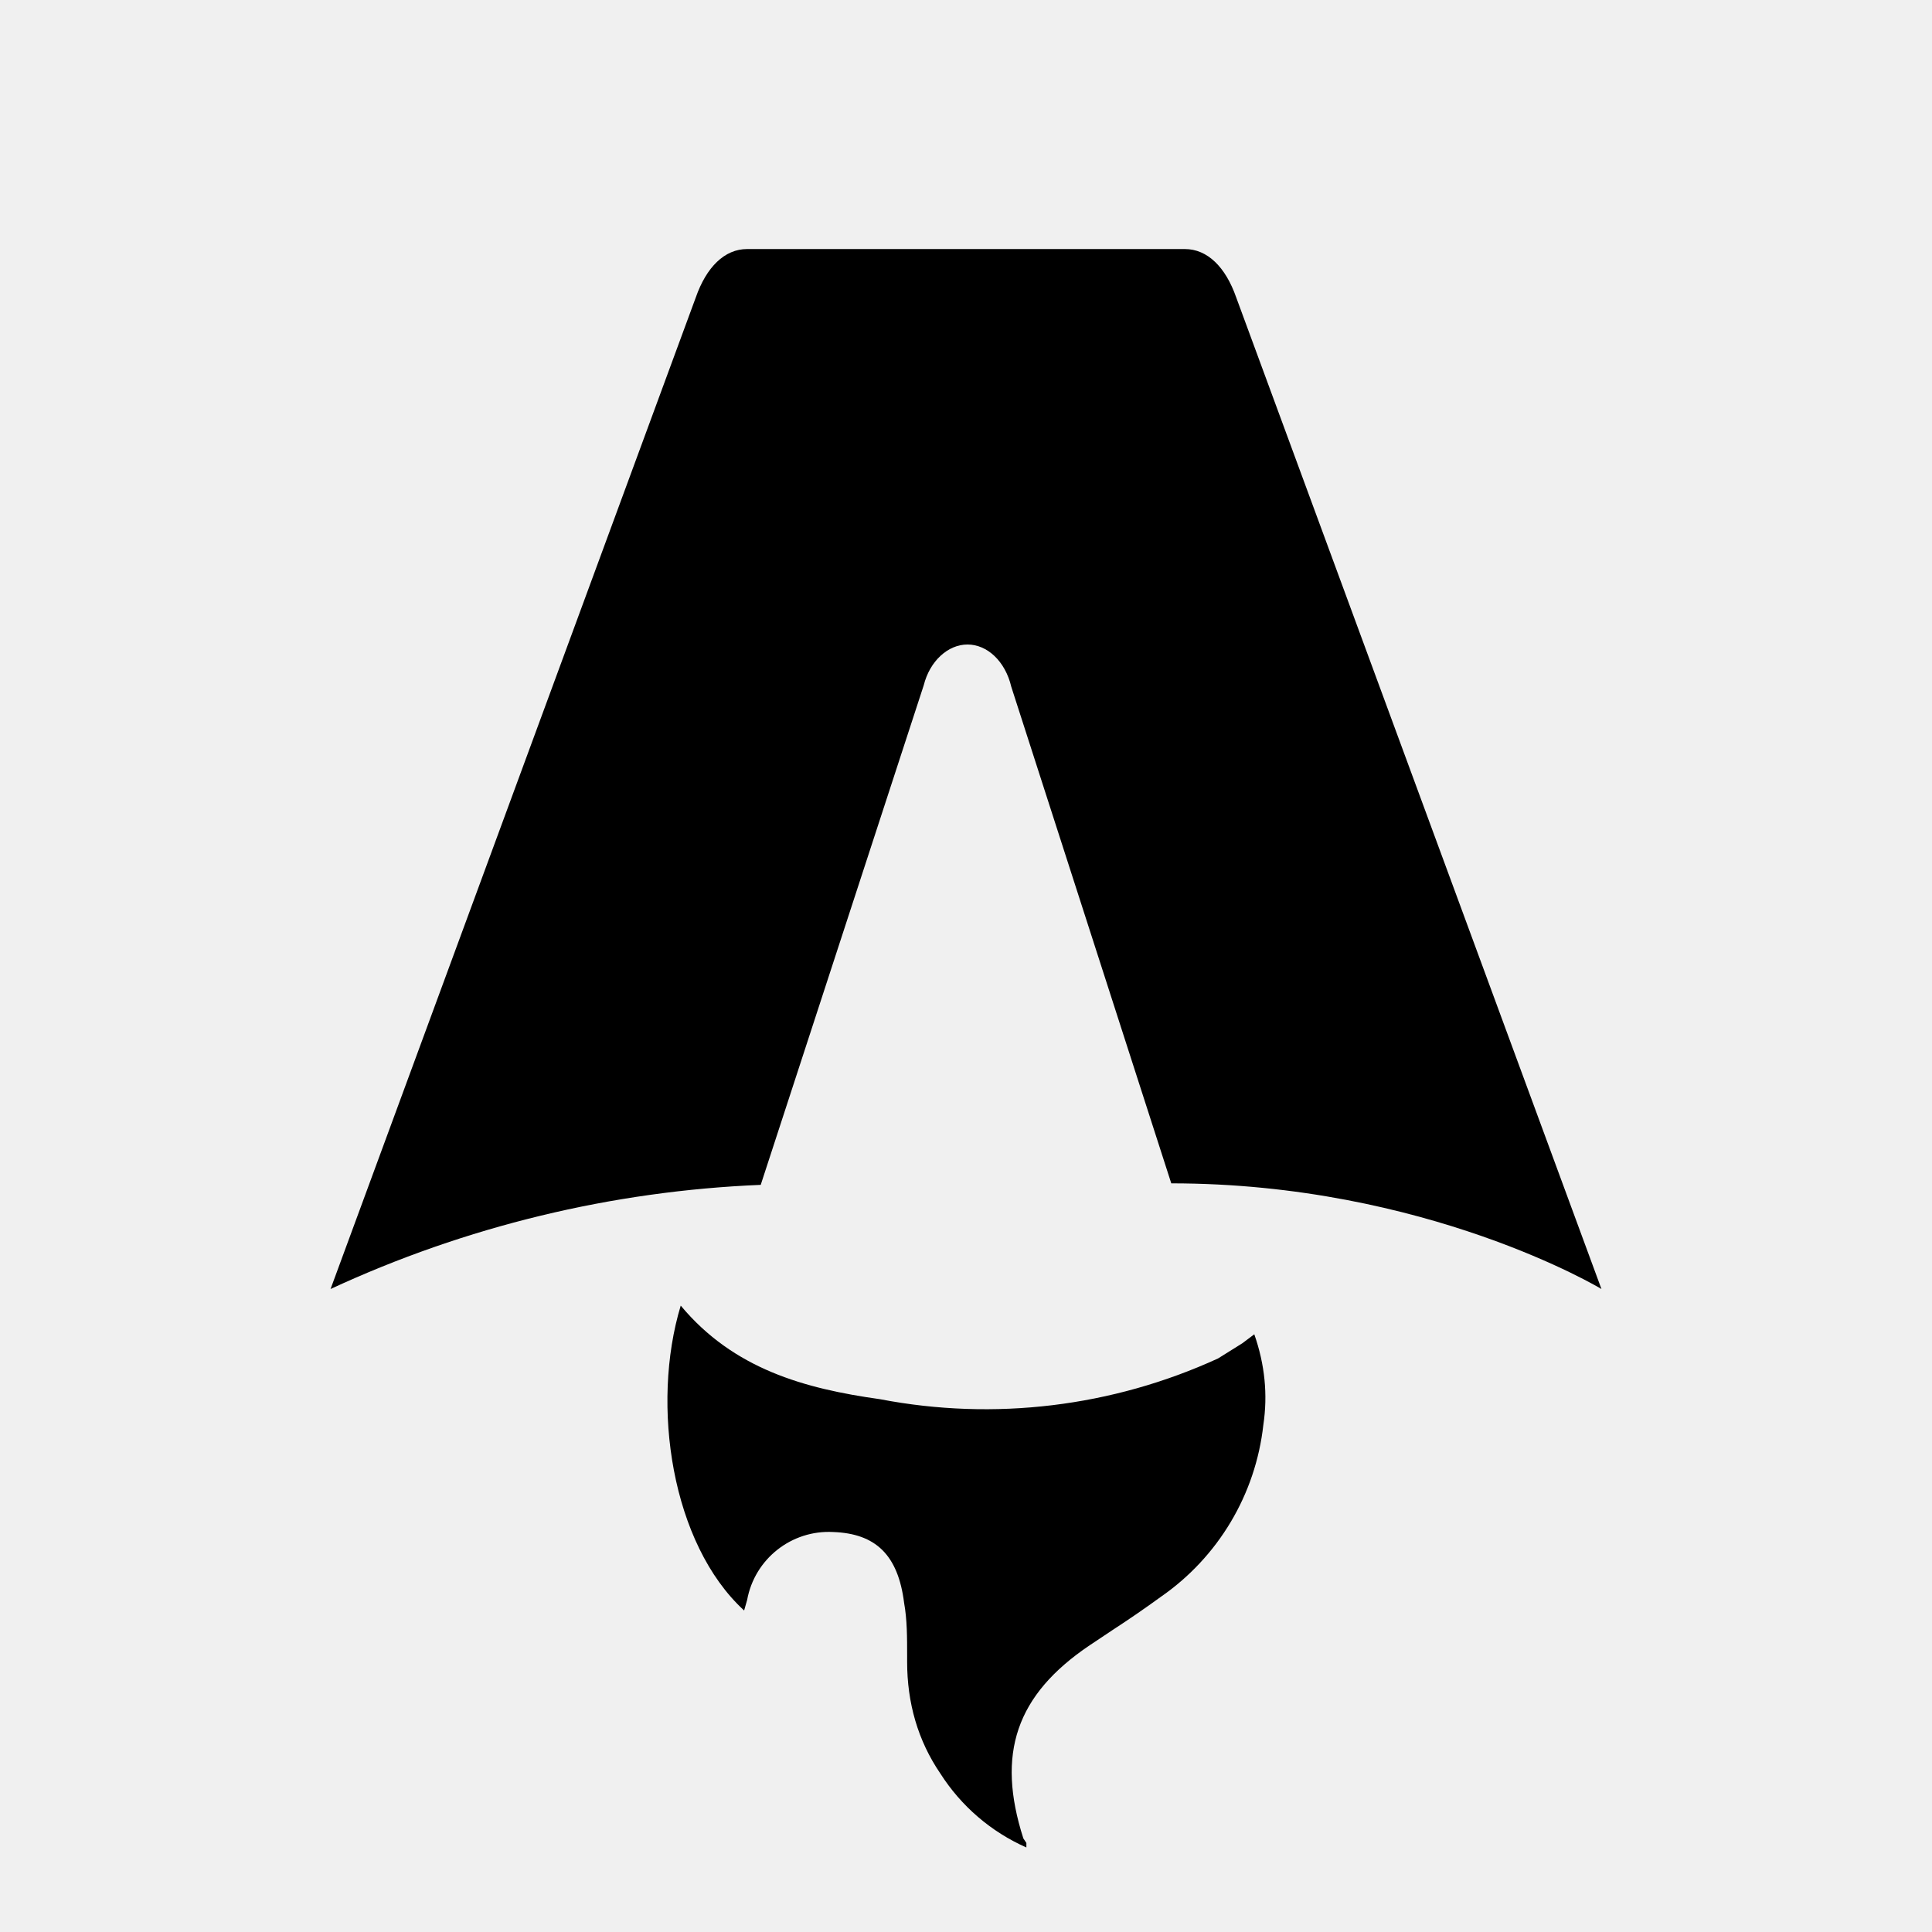
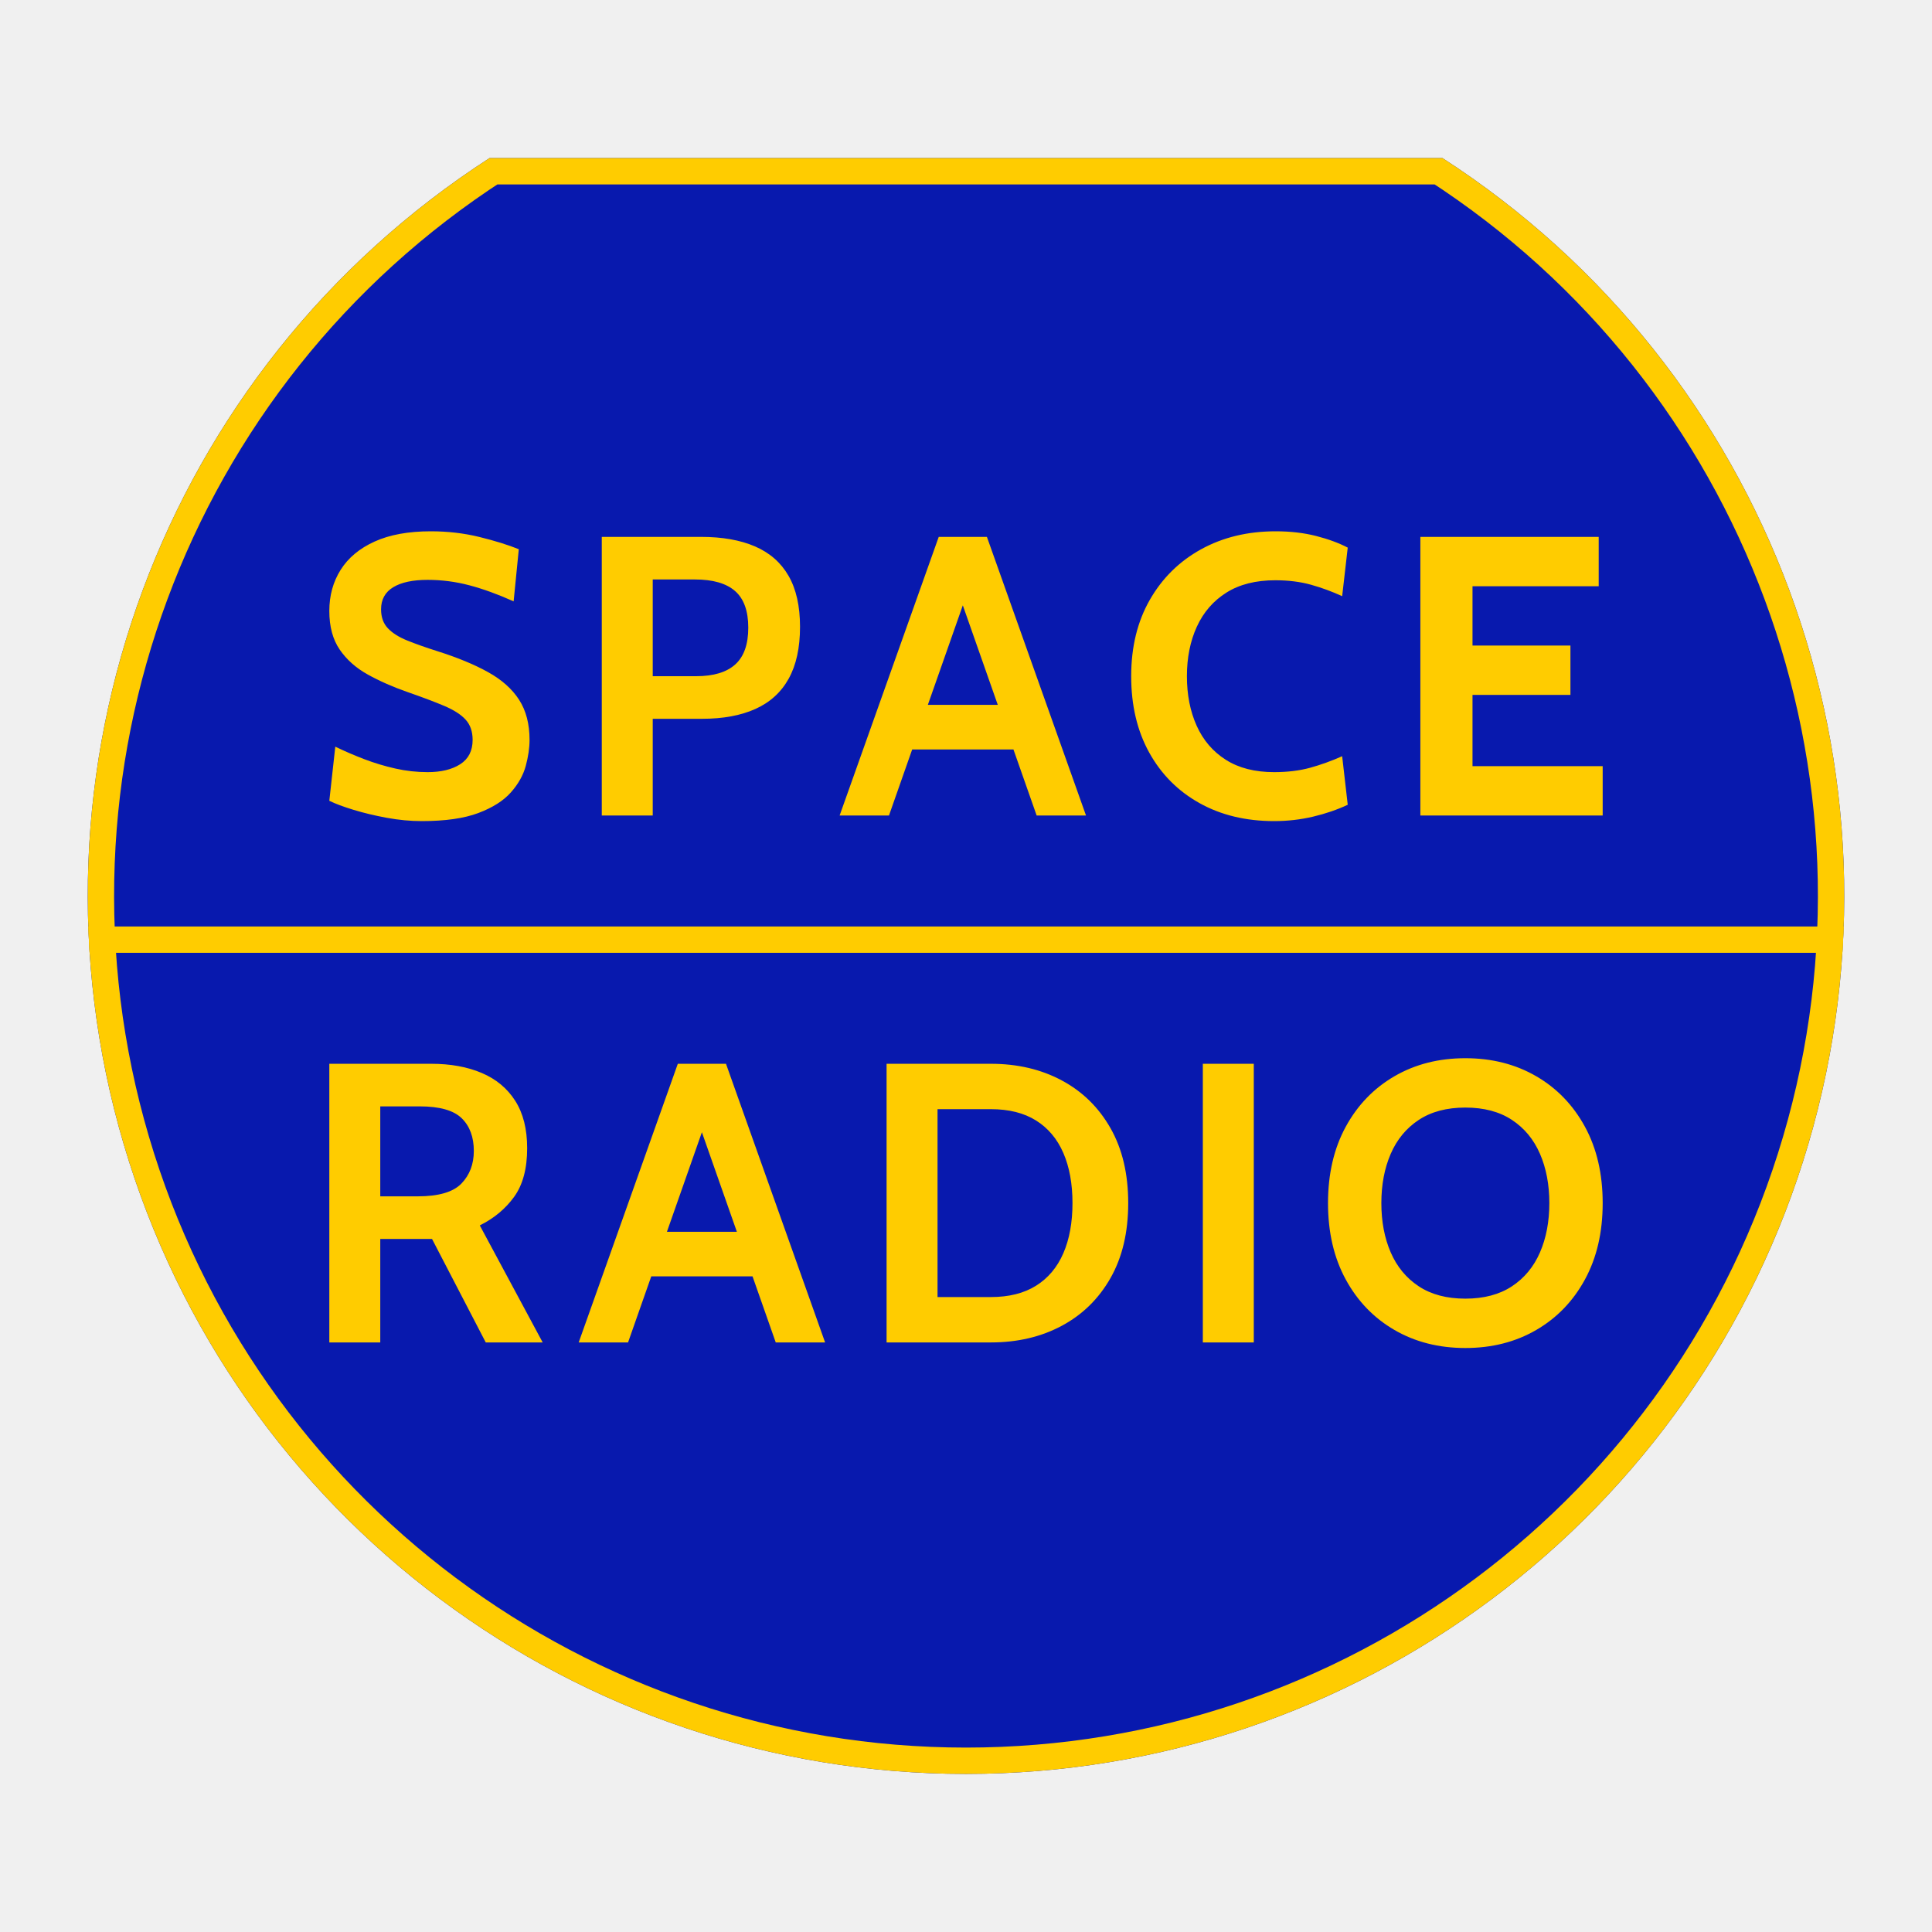
- <svg xmlns="http://www.w3.org/2000/svg" fill="none" viewBox="0 0 128 128">
-   <path d="M50.4 78.5a75.1 75.1 0 0 0-28.5 6.9l24.2-65.7c.7-2 1.9-3.2 3.4-3.2h29c1.5 0 2.7 1.2 3.4 3.2l24.2 65.7s-11.6-7-28.5-7L67 45.5c-.4-1.7-1.6-2.8-2.9-2.8-1.3 0-2.5 1.1-2.9 2.7L50.4 78.5Zm-1.1 28.2Zm-4.2-20.2c-2 6.6-.6 15.8 4.2 20.2a17.5 17.5 0 0 1 .2-.7 5.5 5.5 0 0 1 5.7-4.5c2.8.1 4.3 1.5 4.7 4.7.2 1.1.2 2.3.2 3.5v.4c0 2.7.7 5.2 2.2 7.4a13 13 0 0 0 5.7 4.9v-.3l-.2-.3c-1.8-5.6-.5-9.5 4.4-12.8l1.5-1a73 73 0 0 0 3.2-2.2 16 16 0 0 0 6.8-11.4c.3-2 .1-4-.6-6l-.8.6-1.6 1a37 37 0 0 1-22.4 2.7c-5-.7-9.7-2-13.2-6.2Z" />
-   <style>
-         path { fill: #000; }
-         @media (prefers-color-scheme: dark) {
-             path { fill: #FFF; }
-         }
-     </style>
+ <svg xmlns="http://www.w3.org/2000/svg" viewBox="0 0 220 220">
+   <g transform="translate(10 2)">
+     <defs>
+       <clipPath id="shape">
+         <path d="M45.741 16H154.259A100 100 0 1 1 45.741 16Z" />
+       </clipPath>
+     </defs>
+     <path d="M45.741 16H154.259A100 100 0 1 1 45.741 16Z" fill="#0819ae" />
+     <path fill="#ffcc00" transform="translate(25.32418 90.86538) scale(0.02266484 -0.02266484)" d="M560 -28Q475 -28 385.0 -11.5Q295 5 218.0 28.5Q141 52 96 74L126 346Q196 312 272.0 283.0Q348 254 428.0 236.0Q508 218 590 218Q692 218 754.0 258.0Q816 298 816 380Q816 443 781.0 481.5Q746 520 674.0 550.5Q602 581 490 620Q378 659 289.0 708.5Q200 758 148.0 834.0Q96 910 96 1028Q96 1144 153.0 1234.5Q210 1325 323.5 1376.5Q437 1428 606 1428Q734 1428 850.0 1399.5Q966 1371 1048 1338L1022 1076Q904 1129 800.5 1156.5Q697 1184 590 1184Q478 1184 417.0 1147.0Q356 1110 356 1036Q356 977 390.0 941.0Q424 905 487.0 879.5Q550 854 638 826Q790 778 893.5 720.5Q997 663 1049.5 581.5Q1102 500 1102 380Q1102 320 1083.0 249.5Q1064 179 1008.0 116.0Q952 53 844.5 12.5Q737 -28 560 -28ZM1464.894 0V1400H1962.894Q2123.894 1400 2234.894 1352.0Q2345.894 1304 2403.394 1204.0Q2460.894 1104 2460.894 948Q2460.894 790 2403.894 687.5Q2346.894 585 2236.894 535.5Q2126.894 486 1968.894 486H1720.894V0ZM1720.894 700H1938.894Q2069.894 700 2135.394 759.0Q2200.894 818 2200.894 944Q2200.894 1070 2134.394 1128.0Q2067.894 1186 1932.894 1186H1720.894ZM3571.788 332H2985.788V556H3571.788ZM3245.788 1150H3311.788L2907.788 0H2659.788L3157.788 1400H3399.788L3897.788 0H3649.788ZM4842.682 -28Q4629.682 -28 4467.682 62.5Q4305.682 153 4215.182 316.5Q4124.682 480 4124.682 700Q4124.682 920 4218.182 1083.5Q4311.682 1247 4475.682 1337.5Q4639.682 1428 4850.682 1428Q4961.682 1428 5053.682 1404.5Q5145.682 1381 5212.682 1346L5184.682 1102Q5108.682 1137 5028.182 1159.5Q4947.682 1182 4848.682 1182Q4701.682 1182 4603.182 1120.0Q4504.682 1058 4454.682 949.0Q4404.682 840 4404.682 700Q4404.682 560 4453.682 451.0Q4502.682 342 4600.182 280.0Q4697.682 218 4842.682 218Q4943.682 218 5023.682 240.0Q5103.682 262 5184.682 298L5212.682 54Q5133.682 17 5039.182 -5.5Q4944.682 -28 4842.682 -28ZM5577.576 0V1400H6473.576V1152H5839.576V854H6331.576V606H5839.576V248H6493.576V0Z" />
+     <path d="M0 105H200" fill="none" stroke="#ffcc00" stroke-width="3" clip-path="url(#shape)" />
+     <path fill="#ffcc00" transform="translate(24.00962 150.8654) scale(0.02266484 -0.02266484)" d="M154 0V1400H666Q811 1400 919.5 1354.0Q1028 1308 1088.0 1214.0Q1148 1120 1148 976Q1148 822 1082.5 731.5Q1017 641 910 588L1226 0H940L670 520Q667 520 665.0 520.0Q663 520 660 520H410V0ZM410 734H598Q756 734 818.0 798.5Q880 863 880 962Q880 1067 819.0 1126.5Q758 1186 608 1186H410ZM2318.894 332H1732.894V556H2318.894ZM1992.894 1150H2058.894L1654.894 0H1406.894L1904.894 1400H2146.894L2644.894 0H2396.894ZM2953.788 0V1400H3477.788Q3677.788 1400 3833.788 1316.5Q3989.788 1233 4078.788 1076.5Q4167.788 920 4167.788 700Q4167.788 480 4078.788 323.5Q3989.788 167 3833.788 83.5Q3677.788 0 3477.788 0ZM3209.788 228H3477.788Q3613.788 228 3704.788 285.0Q3795.788 342 3841.788 448.0Q3887.788 554 3887.788 700Q3887.788 846 3841.788 952.0Q3795.788 1058 3704.788 1115.0Q3613.788 1172 3477.788 1172H3209.788ZM4542.682 0V1400H4798.682V0ZM5861.576 -28Q5661.576 -28 5505.576 62.5Q5349.576 153 5260.576 316.5Q5171.576 480 5171.576 700Q5171.576 920 5260.576 1083.5Q5349.576 1247 5505.576 1337.5Q5661.576 1428 5861.576 1428Q6061.576 1428 6217.576 1337.5Q6373.576 1247 6462.576 1083.5Q6551.576 920 6551.576 700Q6551.576 480 6462.576 316.5Q6373.576 153 6217.576 62.5Q6061.576 -28 5861.576 -28ZM5861.524 220.0Q6001.576 220 6095.576 282.0Q6189.576 344 6236.576 452.5Q6283.576 561 6283.576 700Q6283.576 839 6236.576 947.5Q6189.576 1056 6095.628 1118.0Q6001.68 1180.0 5861.628 1180.0Q5721.576 1180 5627.576 1118.0Q5533.576 1056 5486.576 947.5Q5439.576 839 5439.576 700Q5439.576 561 5486.576 452.5Q5533.576 344 5627.524 282.0Q5721.472 220.0 5861.524 220.0Z" />
+     <path d="M45.741 16H154.259A100 100 0 1 1 45.741 16Z" fill="none" stroke="#ffcc00" stroke-width="6" stroke-linejoin="round" clip-path="url(#shape)" />
+   </g>
</svg>
